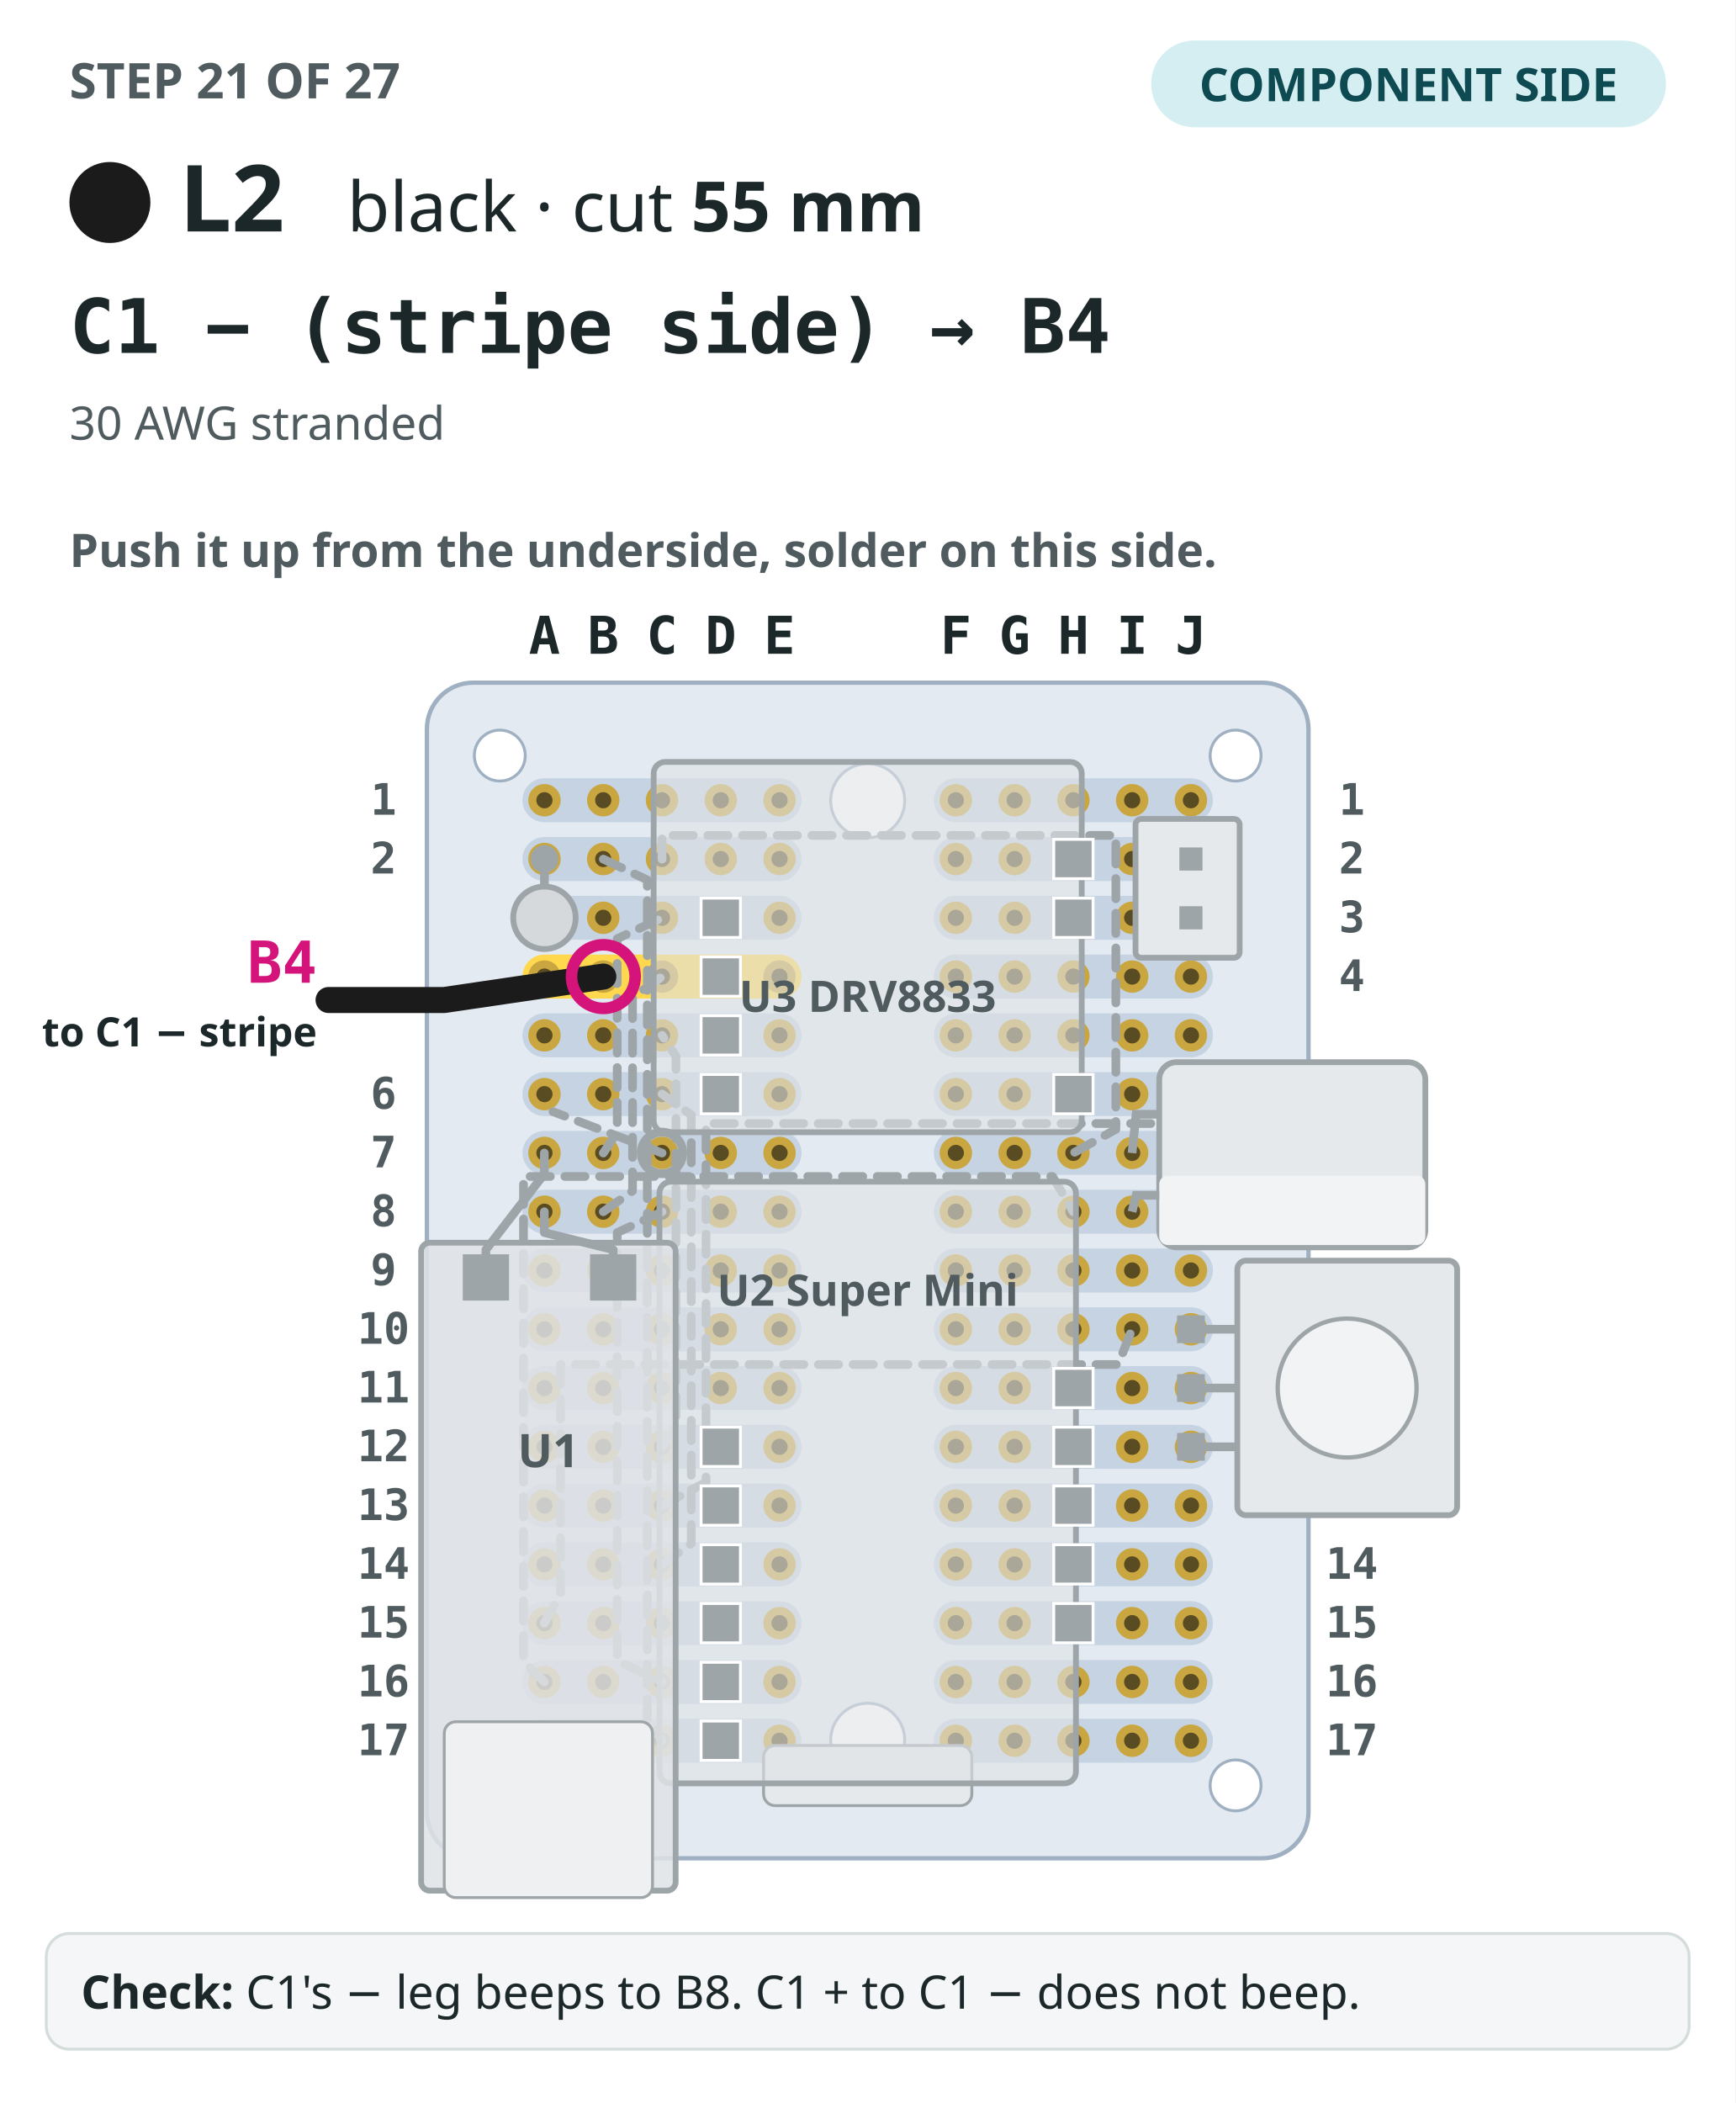
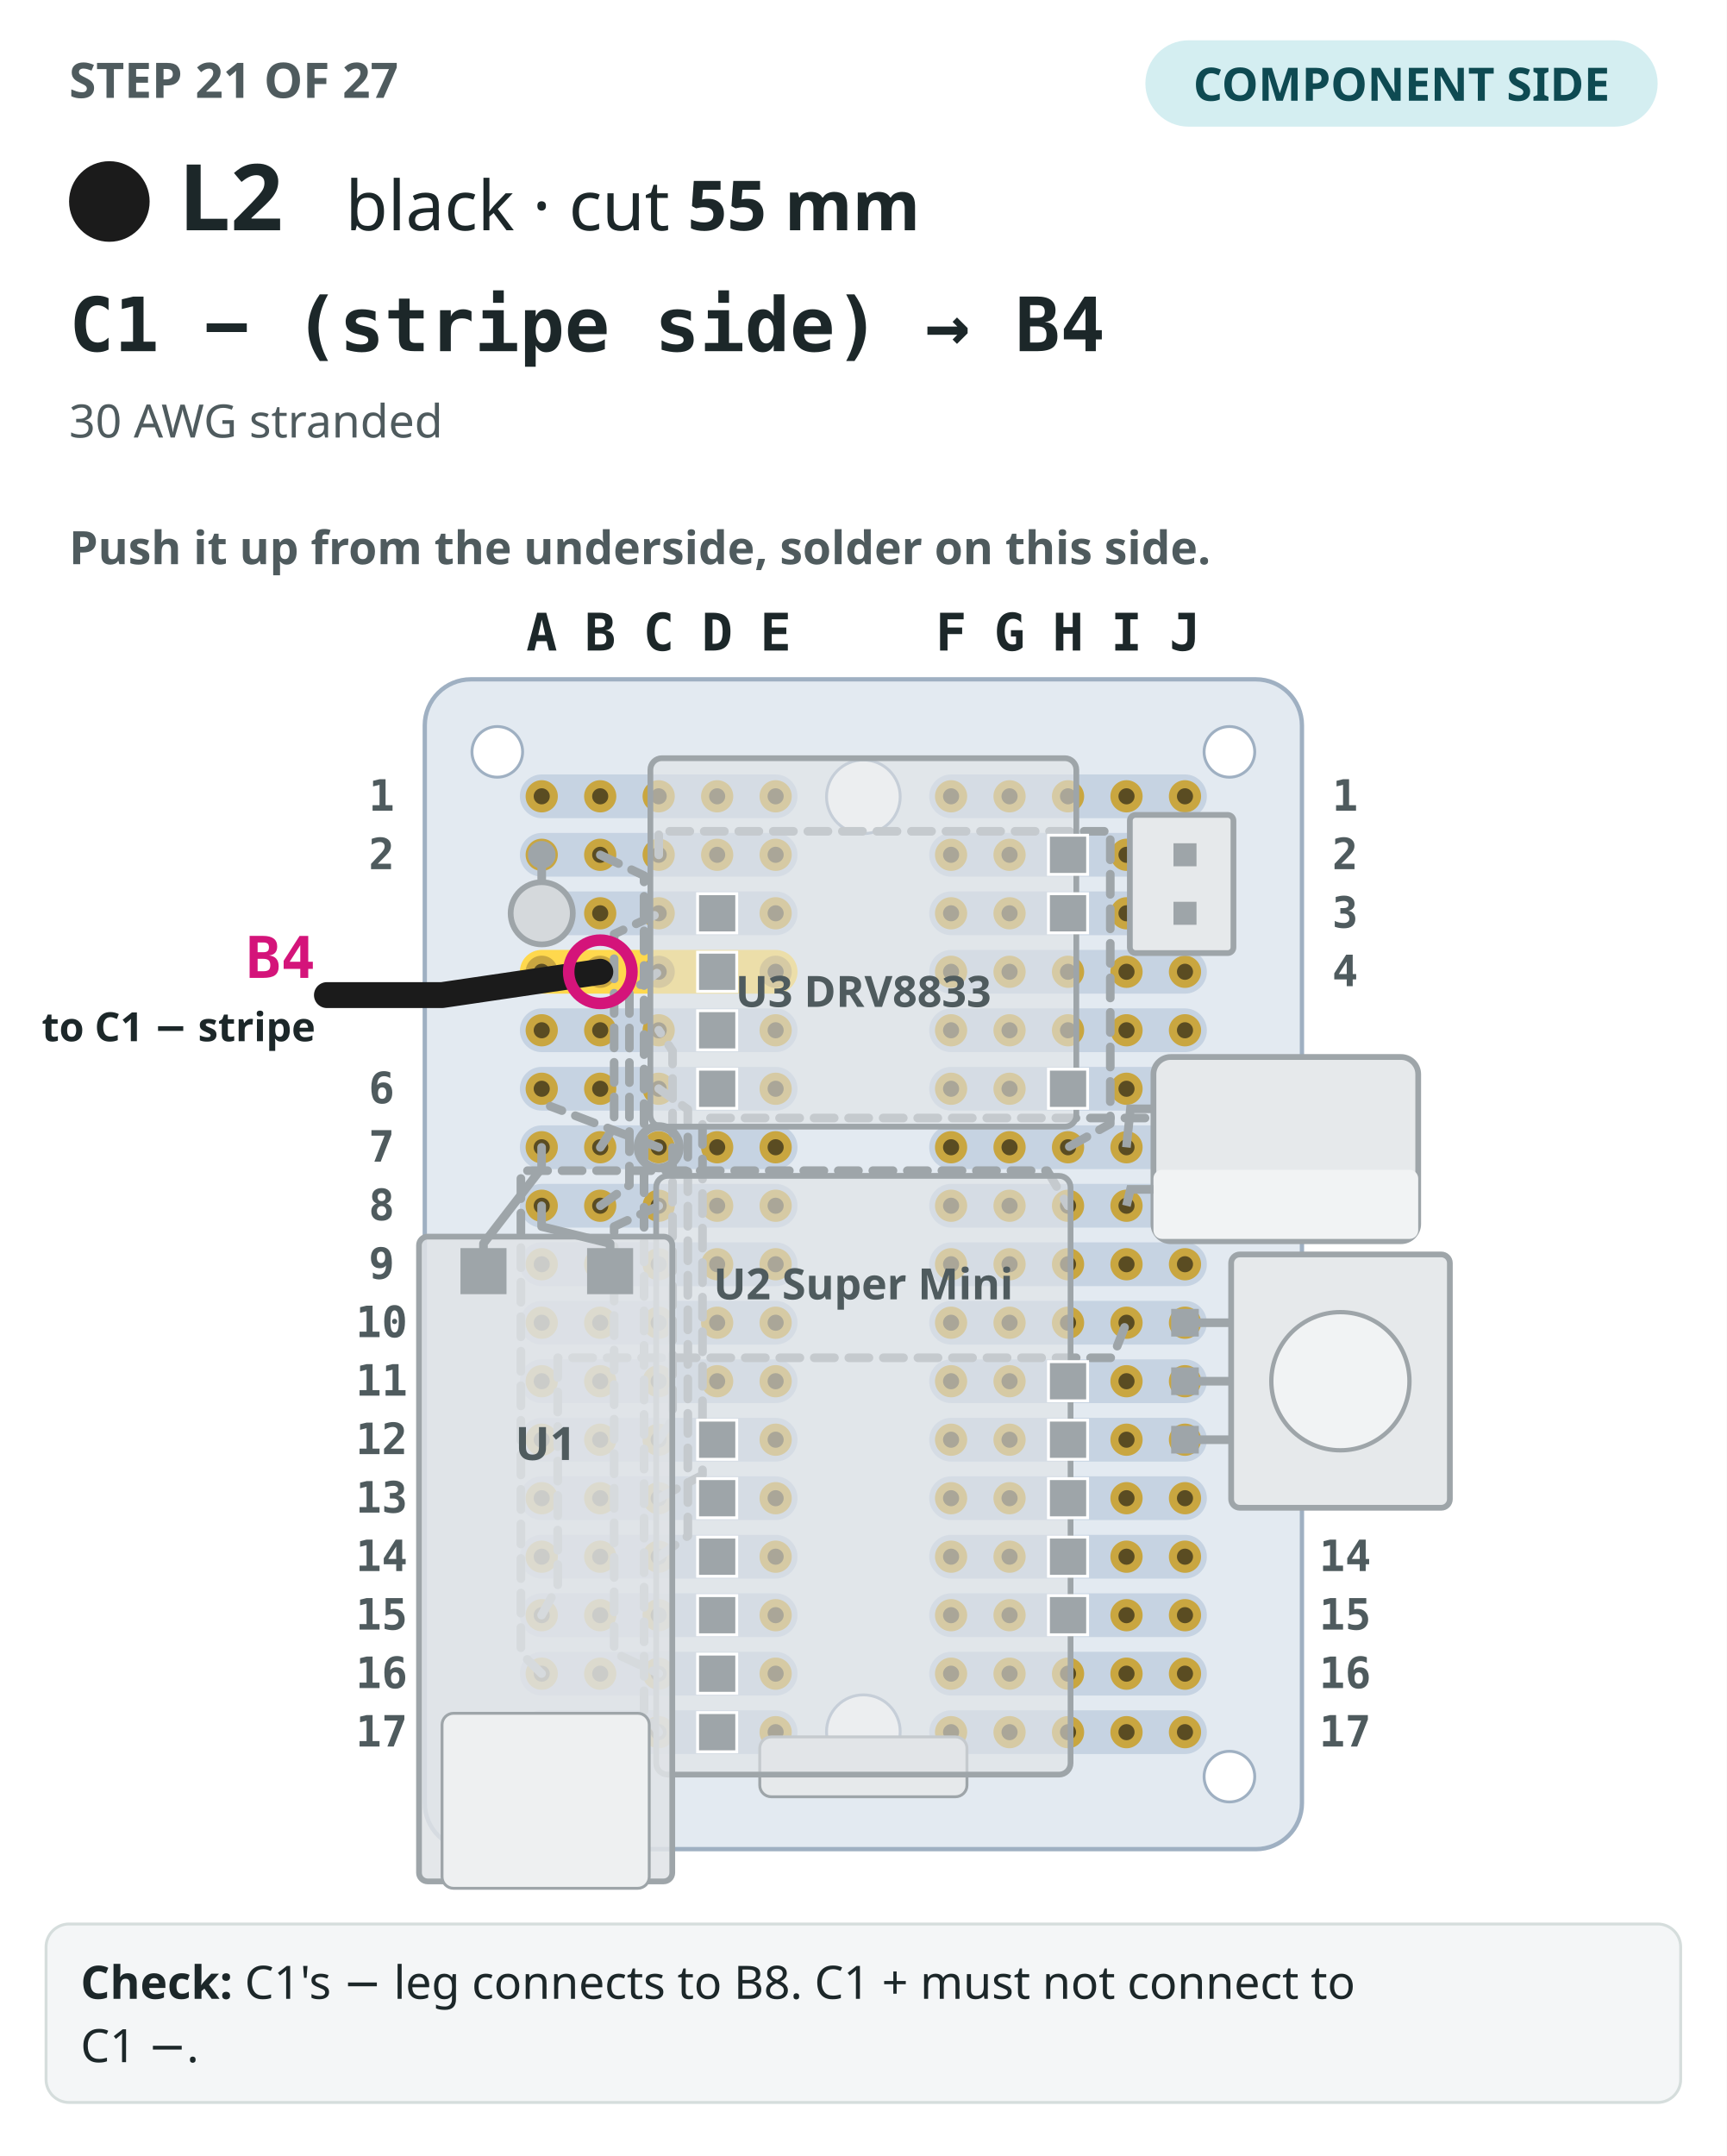
- <svg xmlns="http://www.w3.org/2000/svg" viewBox="0 0 600 727" role="img" aria-label="Step 21: The perfboard seen from the component side, column A on the left, with the 20 earlier steps drawn in grey. L2, black, drawn bold from hole B4 off the board's left edge, labelled C1 − stripe.">
-   <rect width="600" height="727" fill="#ffffff" />
+ <svg xmlns="http://www.w3.org/2000/svg" viewBox="0 0 600 749" role="img" aria-label="Step 21: The perfboard seen from the component side, column A on the left, with the 20 earlier steps drawn in grey. L2, black, drawn bold from hole B4 off the board's left edge, labelled C1 − stripe.">
+   <rect width="600" height="749" fill="#ffffff" />
  <text x="24" y="34" font-family="IBM Plex Sans,ui-sans-serif,system-ui,sans-serif" font-size="17" font-weight="700" fill="#4f5b5e">STEP 21 OF 27</text>
  <rect x="398" y="14" width="178" height="30" rx="15" fill="#d4eef1" />
  <text x="487" y="35" text-anchor="middle" font-family="IBM Plex Sans,ui-sans-serif,system-ui,sans-serif" font-size="16" font-weight="700" fill="#0e4a52">COMPONENT SIDE</text>
  <circle cx="38" cy="70" r="13" fill="#1b1b1b" stroke="#1b1b1b" stroke-width="2" />
  <text x="62" y="80" font-family="IBM Plex Sans,ui-sans-serif,system-ui,sans-serif" font-size="32" font-weight="700" fill="#1c2729">L2</text>
  <text x="120" y="80" font-family="IBM Plex Sans,ui-sans-serif,system-ui,sans-serif" font-size="24" fill="#1c2729">black · cut <tspan font-weight="700">55 mm</tspan>
  </text>
  <text x="24" y="122" font-family="IBM Plex Mono,ui-monospace,SFMono-Regular,Menlo,monospace" font-size="26" font-weight="700" fill="#1c2729">C1 − (stripe side) → B4</text>
  <text x="24" y="152" font-family="IBM Plex Sans,ui-sans-serif,system-ui,sans-serif" font-size="16" fill="#4f5b5e">30 AWG stranded</text>
  <text x="24" y="196" font-family="IBM Plex Sans,ui-sans-serif,system-ui,sans-serif" font-size="16" font-weight="600" fill="#4f5b5e">Push it up from the underside, solder on this side.</text>
  <rect x="147.6" y="236" width="304.8" height="406.4" rx="16" fill="#e3eaf1" stroke="#9fb0c2" stroke-width="1.5" />
  <rect x="180.64" y="269.04" width="96.48" height="15.2" rx="7.6" fill="#c6d3e2" />
  <rect x="322.88" y="269.04" width="96.48" height="15.2" rx="7.6" fill="#c6d3e2" />
  <rect x="180.64" y="289.36" width="96.48" height="15.2" rx="7.6" fill="#c6d3e2" />
  <rect x="322.88" y="289.36" width="96.48" height="15.2" rx="7.6" fill="#c6d3e2" />
  <rect x="180.64" y="309.68" width="96.48" height="15.2" rx="7.6" fill="#c6d3e2" />
  <rect x="322.88" y="309.68" width="96.48" height="15.2" rx="7.6" fill="#c6d3e2" />
  <rect x="180.64" y="330" width="96.48" height="15.2" rx="7.6" fill="#ffd84d" />
  <rect x="322.88" y="330" width="96.48" height="15.2" rx="7.6" fill="#c6d3e2" />
  <rect x="180.64" y="350.32" width="96.48" height="15.2" rx="7.6" fill="#c6d3e2" />
  <rect x="322.88" y="350.32" width="96.48" height="15.2" rx="7.6" fill="#c6d3e2" />
  <rect x="180.64" y="370.64" width="96.48" height="15.2" rx="7.6" fill="#c6d3e2" />
  <rect x="322.88" y="370.64" width="96.48" height="15.2" rx="7.6" fill="#c6d3e2" />
  <rect x="180.64" y="390.96" width="96.48" height="15.2" rx="7.6" fill="#c6d3e2" />
  <rect x="322.88" y="390.96" width="96.48" height="15.2" rx="7.6" fill="#c6d3e2" />
  <rect x="180.64" y="411.28" width="96.48" height="15.2" rx="7.6" fill="#c6d3e2" />
  <rect x="322.88" y="411.28" width="96.48" height="15.2" rx="7.6" fill="#c6d3e2" />
  <rect x="180.64" y="431.6" width="96.48" height="15.2" rx="7.6" fill="#c6d3e2" />
  <rect x="322.88" y="431.6" width="96.48" height="15.2" rx="7.6" fill="#c6d3e2" />
  <rect x="180.64" y="451.92" width="96.48" height="15.2" rx="7.6" fill="#c6d3e2" />
  <rect x="322.88" y="451.92" width="96.48" height="15.2" rx="7.6" fill="#c6d3e2" />
  <rect x="180.64" y="472.24" width="96.48" height="15.2" rx="7.6" fill="#c6d3e2" />
  <rect x="322.88" y="472.24" width="96.48" height="15.2" rx="7.6" fill="#c6d3e2" />
  <rect x="180.64" y="492.56" width="96.48" height="15.2" rx="7.6" fill="#c6d3e2" />
  <rect x="322.88" y="492.56" width="96.48" height="15.2" rx="7.6" fill="#c6d3e2" />
  <rect x="180.64" y="512.88" width="96.48" height="15.2" rx="7.6" fill="#c6d3e2" />
  <rect x="322.88" y="512.88" width="96.48" height="15.2" rx="7.6" fill="#c6d3e2" />
  <rect x="180.64" y="533.2" width="96.48" height="15.2" rx="7.6" fill="#c6d3e2" />
  <rect x="322.88" y="533.2" width="96.48" height="15.2" rx="7.6" fill="#c6d3e2" />
  <rect x="180.64" y="553.52" width="96.48" height="15.2" rx="7.6" fill="#c6d3e2" />
  <rect x="322.88" y="553.52" width="96.48" height="15.2" rx="7.6" fill="#c6d3e2" />
  <rect x="180.64" y="573.84" width="96.48" height="15.2" rx="7.6" fill="#c6d3e2" />
  <rect x="322.88" y="573.84" width="96.48" height="15.2" rx="7.6" fill="#c6d3e2" />
  <rect x="180.64" y="594.16" width="96.48" height="15.2" rx="7.6" fill="#c6d3e2" />
  <rect x="322.88" y="594.16" width="96.48" height="15.2" rx="7.6" fill="#c6d3e2" />
  <circle cx="300" cy="276.8" r="12.8" fill="#ffffff" stroke="#9fb0c2" />
  <circle cx="300" cy="601.6" r="12.8" fill="#ffffff" stroke="#9fb0c2" />
  <circle cx="172.8" cy="261.2" r="8.8" fill="#ffffff" stroke="#9fb0c2" />
  <circle cx="427.2" cy="261.2" r="8.8" fill="#ffffff" stroke="#9fb0c2" />
  <circle cx="172.8" cy="617.2" r="8.8" fill="#ffffff" stroke="#9fb0c2" />
  <circle cx="427.2" cy="617.2" r="8.8" fill="#ffffff" stroke="#9fb0c2" />
  <circle cx="188.24" cy="276.64" r="5.6" fill="#c9a640" />
  <circle cx="188.24" cy="276.64" r="2.8" fill="#5a4c22" />
  <circle cx="208.56" cy="276.64" r="5.6" fill="#c9a640" />
  <circle cx="208.56" cy="276.64" r="2.8" fill="#5a4c22" />
  <circle cx="228.88" cy="276.64" r="5.6" fill="#c9a640" />
  <circle cx="228.88" cy="276.64" r="2.8" fill="#5a4c22" />
  <circle cx="249.2" cy="276.64" r="5.6" fill="#c9a640" />
  <circle cx="249.2" cy="276.64" r="2.8" fill="#5a4c22" />
  <circle cx="269.52" cy="276.64" r="5.6" fill="#c9a640" />
  <circle cx="269.52" cy="276.64" r="2.8" fill="#5a4c22" />
  <circle cx="330.48" cy="276.64" r="5.6" fill="#c9a640" />
  <circle cx="330.48" cy="276.64" r="2.8" fill="#5a4c22" />
  <circle cx="350.8" cy="276.64" r="5.6" fill="#c9a640" />
  <circle cx="350.8" cy="276.64" r="2.8" fill="#5a4c22" />
  <circle cx="371.12" cy="276.64" r="5.6" fill="#c9a640" />
  <circle cx="371.12" cy="276.64" r="2.8" fill="#5a4c22" />
  <circle cx="391.44" cy="276.64" r="5.6" fill="#c9a640" />
  <circle cx="391.44" cy="276.64" r="2.8" fill="#5a4c22" />
  <circle cx="411.76" cy="276.64" r="5.6" fill="#c9a640" />
  <circle cx="411.76" cy="276.64" r="2.8" fill="#5a4c22" />
  <circle cx="188.24" cy="296.96" r="5.6" fill="#c9a640" />
  <circle cx="188.24" cy="296.96" r="2.8" fill="#5a4c22" />
  <circle cx="208.56" cy="296.96" r="5.6" fill="#c9a640" />
  <circle cx="208.56" cy="296.96" r="2.8" fill="#5a4c22" />
  <circle cx="228.88" cy="296.96" r="5.6" fill="#c9a640" />
  <circle cx="228.88" cy="296.96" r="2.8" fill="#5a4c22" />
  <circle cx="249.2" cy="296.96" r="5.6" fill="#c9a640" />
  <circle cx="249.2" cy="296.96" r="2.8" fill="#5a4c22" />
  <circle cx="269.52" cy="296.96" r="5.6" fill="#c9a640" />
  <circle cx="269.52" cy="296.96" r="2.8" fill="#5a4c22" />
  <circle cx="330.48" cy="296.96" r="5.6" fill="#c9a640" />
  <circle cx="330.48" cy="296.96" r="2.8" fill="#5a4c22" />
  <circle cx="350.8" cy="296.96" r="5.6" fill="#c9a640" />
  <circle cx="350.8" cy="296.96" r="2.8" fill="#5a4c22" />
  <circle cx="371.12" cy="296.96" r="5.6" fill="#c9a640" />
  <circle cx="371.12" cy="296.96" r="2.8" fill="#5a4c22" />
  <circle cx="391.44" cy="296.96" r="5.6" fill="#c9a640" />
  <circle cx="391.44" cy="296.96" r="2.8" fill="#5a4c22" />
  <circle cx="411.76" cy="296.96" r="5.6" fill="#c9a640" />
  <circle cx="411.76" cy="296.96" r="2.8" fill="#5a4c22" />
  <circle cx="188.24" cy="317.28" r="5.6" fill="#c9a640" />
  <circle cx="188.24" cy="317.28" r="2.8" fill="#5a4c22" />
  <circle cx="208.56" cy="317.28" r="5.6" fill="#c9a640" />
  <circle cx="208.56" cy="317.28" r="2.8" fill="#5a4c22" />
  <circle cx="228.88" cy="317.28" r="5.6" fill="#c9a640" />
  <circle cx="228.88" cy="317.28" r="2.8" fill="#5a4c22" />
  <circle cx="249.2" cy="317.28" r="5.6" fill="#c9a640" />
  <circle cx="249.2" cy="317.28" r="2.8" fill="#5a4c22" />
  <circle cx="269.52" cy="317.28" r="5.6" fill="#c9a640" />
  <circle cx="269.52" cy="317.28" r="2.8" fill="#5a4c22" />
  <circle cx="330.48" cy="317.28" r="5.6" fill="#c9a640" />
  <circle cx="330.48" cy="317.28" r="2.8" fill="#5a4c22" />
  <circle cx="350.8" cy="317.28" r="5.6" fill="#c9a640" />
  <circle cx="350.8" cy="317.28" r="2.8" fill="#5a4c22" />
  <circle cx="371.12" cy="317.28" r="5.6" fill="#c9a640" />
  <circle cx="371.12" cy="317.28" r="2.8" fill="#5a4c22" />
  <circle cx="391.44" cy="317.28" r="5.6" fill="#c9a640" />
  <circle cx="391.44" cy="317.28" r="2.8" fill="#5a4c22" />
  <circle cx="411.76" cy="317.28" r="5.6" fill="#c9a640" />
  <circle cx="411.76" cy="317.28" r="2.8" fill="#5a4c22" />
  <circle cx="188.24" cy="337.6" r="5.6" fill="#c9a640" />
  <circle cx="188.24" cy="337.6" r="2.8" fill="#5a4c22" />
  <circle cx="208.56" cy="337.6" r="5.6" fill="#c9a640" />
  <circle cx="208.56" cy="337.6" r="2.8" fill="#5a4c22" />
  <circle cx="228.88" cy="337.6" r="5.6" fill="#c9a640" />
  <circle cx="228.88" cy="337.6" r="2.8" fill="#5a4c22" />
  <circle cx="249.2" cy="337.6" r="5.6" fill="#c9a640" />
  <circle cx="249.2" cy="337.6" r="2.8" fill="#5a4c22" />
  <circle cx="269.52" cy="337.6" r="5.6" fill="#c9a640" />
  <circle cx="269.52" cy="337.6" r="2.8" fill="#5a4c22" />
  <circle cx="330.48" cy="337.6" r="5.6" fill="#c9a640" />
  <circle cx="330.48" cy="337.6" r="2.8" fill="#5a4c22" />
  <circle cx="350.8" cy="337.6" r="5.6" fill="#c9a640" />
  <circle cx="350.8" cy="337.6" r="2.8" fill="#5a4c22" />
  <circle cx="371.12" cy="337.6" r="5.6" fill="#c9a640" />
  <circle cx="371.12" cy="337.6" r="2.8" fill="#5a4c22" />
  <circle cx="391.44" cy="337.6" r="5.6" fill="#c9a640" />
  <circle cx="391.44" cy="337.6" r="2.8" fill="#5a4c22" />
  <circle cx="411.76" cy="337.6" r="5.6" fill="#c9a640" />
  <circle cx="411.76" cy="337.6" r="2.8" fill="#5a4c22" />
  <circle cx="188.24" cy="357.92" r="5.6" fill="#c9a640" />
  <circle cx="188.24" cy="357.92" r="2.8" fill="#5a4c22" />
  <circle cx="208.56" cy="357.92" r="5.6" fill="#c9a640" />
  <circle cx="208.56" cy="357.92" r="2.8" fill="#5a4c22" />
  <circle cx="228.88" cy="357.92" r="5.6" fill="#c9a640" />
  <circle cx="228.88" cy="357.92" r="2.8" fill="#5a4c22" />
  <circle cx="249.2" cy="357.92" r="5.6" fill="#c9a640" />
  <circle cx="249.2" cy="357.92" r="2.8" fill="#5a4c22" />
  <circle cx="269.52" cy="357.92" r="5.6" fill="#c9a640" />
  <circle cx="269.52" cy="357.92" r="2.8" fill="#5a4c22" />
  <circle cx="330.48" cy="357.92" r="5.6" fill="#c9a640" />
  <circle cx="330.48" cy="357.92" r="2.8" fill="#5a4c22" />
  <circle cx="350.8" cy="357.92" r="5.6" fill="#c9a640" />
  <circle cx="350.8" cy="357.92" r="2.8" fill="#5a4c22" />
  <circle cx="371.12" cy="357.92" r="5.6" fill="#c9a640" />
  <circle cx="371.12" cy="357.92" r="2.8" fill="#5a4c22" />
  <circle cx="391.44" cy="357.92" r="5.6" fill="#c9a640" />
  <circle cx="391.44" cy="357.92" r="2.8" fill="#5a4c22" />
  <circle cx="411.76" cy="357.92" r="5.6" fill="#c9a640" />
  <circle cx="411.76" cy="357.92" r="2.8" fill="#5a4c22" />
  <circle cx="188.24" cy="378.24" r="5.6" fill="#c9a640" />
  <circle cx="188.24" cy="378.24" r="2.8" fill="#5a4c22" />
  <circle cx="208.56" cy="378.24" r="5.6" fill="#c9a640" />
  <circle cx="208.56" cy="378.24" r="2.8" fill="#5a4c22" />
  <circle cx="228.88" cy="378.24" r="5.6" fill="#c9a640" />
  <circle cx="228.88" cy="378.24" r="2.8" fill="#5a4c22" />
  <circle cx="249.2" cy="378.24" r="5.6" fill="#c9a640" />
  <circle cx="249.2" cy="378.24" r="2.8" fill="#5a4c22" />
  <circle cx="269.52" cy="378.24" r="5.6" fill="#c9a640" />
  <circle cx="269.52" cy="378.24" r="2.8" fill="#5a4c22" />
  <circle cx="330.48" cy="378.24" r="5.6" fill="#c9a640" />
  <circle cx="330.48" cy="378.24" r="2.8" fill="#5a4c22" />
  <circle cx="350.8" cy="378.24" r="5.6" fill="#c9a640" />
  <circle cx="350.8" cy="378.24" r="2.8" fill="#5a4c22" />
  <circle cx="371.12" cy="378.24" r="5.6" fill="#c9a640" />
  <circle cx="371.12" cy="378.24" r="2.8" fill="#5a4c22" />
  <circle cx="391.44" cy="378.24" r="5.6" fill="#c9a640" />
  <circle cx="391.44" cy="378.24" r="2.8" fill="#5a4c22" />
  <circle cx="411.76" cy="378.24" r="5.6" fill="#c9a640" />
  <circle cx="411.76" cy="378.24" r="2.8" fill="#5a4c22" />
  <circle cx="188.24" cy="398.56" r="5.6" fill="#c9a640" />
  <circle cx="188.24" cy="398.56" r="2.8" fill="#5a4c22" />
  <circle cx="208.56" cy="398.56" r="5.6" fill="#c9a640" />
  <circle cx="208.56" cy="398.56" r="2.8" fill="#5a4c22" />
  <circle cx="228.88" cy="398.56" r="5.6" fill="#c9a640" />
  <circle cx="228.88" cy="398.56" r="2.8" fill="#5a4c22" />
  <circle cx="249.2" cy="398.56" r="5.6" fill="#c9a640" />
  <circle cx="249.2" cy="398.56" r="2.8" fill="#5a4c22" />
  <circle cx="269.52" cy="398.56" r="5.6" fill="#c9a640" />
  <circle cx="269.52" cy="398.56" r="2.8" fill="#5a4c22" />
  <circle cx="330.48" cy="398.56" r="5.6" fill="#c9a640" />
  <circle cx="330.48" cy="398.56" r="2.8" fill="#5a4c22" />
  <circle cx="350.8" cy="398.56" r="5.6" fill="#c9a640" />
  <circle cx="350.8" cy="398.56" r="2.8" fill="#5a4c22" />
  <circle cx="371.12" cy="398.56" r="5.6" fill="#c9a640" />
  <circle cx="371.12" cy="398.56" r="2.8" fill="#5a4c22" />
  <circle cx="391.44" cy="398.56" r="5.6" fill="#c9a640" />
  <circle cx="391.44" cy="398.56" r="2.8" fill="#5a4c22" />
  <circle cx="411.76" cy="398.56" r="5.6" fill="#c9a640" />
  <circle cx="411.76" cy="398.56" r="2.8" fill="#5a4c22" />
  <circle cx="188.24" cy="418.88" r="5.6" fill="#c9a640" />
  <circle cx="188.24" cy="418.88" r="2.8" fill="#5a4c22" />
  <circle cx="208.56" cy="418.88" r="5.6" fill="#c9a640" />
  <circle cx="208.56" cy="418.88" r="2.8" fill="#5a4c22" />
  <circle cx="228.88" cy="418.88" r="5.6" fill="#c9a640" />
  <circle cx="228.88" cy="418.88" r="2.8" fill="#5a4c22" />
  <circle cx="249.2" cy="418.88" r="5.6" fill="#c9a640" />
  <circle cx="249.2" cy="418.88" r="2.8" fill="#5a4c22" />
  <circle cx="269.52" cy="418.88" r="5.6" fill="#c9a640" />
  <circle cx="269.52" cy="418.88" r="2.8" fill="#5a4c22" />
  <circle cx="330.48" cy="418.88" r="5.6" fill="#c9a640" />
  <circle cx="330.48" cy="418.88" r="2.8" fill="#5a4c22" />
  <circle cx="350.8" cy="418.88" r="5.6" fill="#c9a640" />
  <circle cx="350.8" cy="418.88" r="2.8" fill="#5a4c22" />
  <circle cx="371.12" cy="418.88" r="5.6" fill="#c9a640" />
  <circle cx="371.12" cy="418.88" r="2.8" fill="#5a4c22" />
  <circle cx="391.44" cy="418.88" r="5.6" fill="#c9a640" />
  <circle cx="391.44" cy="418.88" r="2.8" fill="#5a4c22" />
  <circle cx="411.76" cy="418.88" r="5.6" fill="#c9a640" />
  <circle cx="411.76" cy="418.88" r="2.8" fill="#5a4c22" />
  <circle cx="188.24" cy="439.2" r="5.6" fill="#c9a640" />
  <circle cx="188.24" cy="439.2" r="2.8" fill="#5a4c22" />
  <circle cx="208.56" cy="439.2" r="5.6" fill="#c9a640" />
  <circle cx="208.56" cy="439.2" r="2.8" fill="#5a4c22" />
  <circle cx="228.88" cy="439.2" r="5.6" fill="#c9a640" />
  <circle cx="228.88" cy="439.2" r="2.8" fill="#5a4c22" />
  <circle cx="249.2" cy="439.2" r="5.6" fill="#c9a640" />
  <circle cx="249.2" cy="439.2" r="2.8" fill="#5a4c22" />
  <circle cx="269.52" cy="439.2" r="5.6" fill="#c9a640" />
  <circle cx="269.52" cy="439.2" r="2.8" fill="#5a4c22" />
  <circle cx="330.48" cy="439.2" r="5.6" fill="#c9a640" />
  <circle cx="330.48" cy="439.2" r="2.8" fill="#5a4c22" />
  <circle cx="350.8" cy="439.2" r="5.6" fill="#c9a640" />
  <circle cx="350.8" cy="439.2" r="2.8" fill="#5a4c22" />
  <circle cx="371.12" cy="439.2" r="5.6" fill="#c9a640" />
  <circle cx="371.12" cy="439.2" r="2.8" fill="#5a4c22" />
  <circle cx="391.44" cy="439.2" r="5.6" fill="#c9a640" />
  <circle cx="391.44" cy="439.2" r="2.8" fill="#5a4c22" />
  <circle cx="411.76" cy="439.2" r="5.6" fill="#c9a640" />
  <circle cx="411.76" cy="439.2" r="2.8" fill="#5a4c22" />
  <circle cx="188.24" cy="459.52" r="5.6" fill="#c9a640" />
  <circle cx="188.24" cy="459.52" r="2.8" fill="#5a4c22" />
  <circle cx="208.56" cy="459.52" r="5.6" fill="#c9a640" />
  <circle cx="208.56" cy="459.52" r="2.8" fill="#5a4c22" />
  <circle cx="228.88" cy="459.52" r="5.6" fill="#c9a640" />
  <circle cx="228.88" cy="459.52" r="2.8" fill="#5a4c22" />
  <circle cx="249.2" cy="459.52" r="5.6" fill="#c9a640" />
  <circle cx="249.2" cy="459.52" r="2.8" fill="#5a4c22" />
  <circle cx="269.52" cy="459.52" r="5.6" fill="#c9a640" />
  <circle cx="269.52" cy="459.52" r="2.8" fill="#5a4c22" />
  <circle cx="330.48" cy="459.52" r="5.6" fill="#c9a640" />
  <circle cx="330.48" cy="459.52" r="2.8" fill="#5a4c22" />
  <circle cx="350.8" cy="459.52" r="5.6" fill="#c9a640" />
  <circle cx="350.8" cy="459.52" r="2.8" fill="#5a4c22" />
  <circle cx="371.12" cy="459.52" r="5.6" fill="#c9a640" />
  <circle cx="371.12" cy="459.52" r="2.8" fill="#5a4c22" />
  <circle cx="391.44" cy="459.52" r="5.6" fill="#c9a640" />
  <circle cx="391.44" cy="459.52" r="2.8" fill="#5a4c22" />
  <circle cx="411.76" cy="459.52" r="5.6" fill="#c9a640" />
  <circle cx="411.76" cy="459.52" r="2.8" fill="#5a4c22" />
  <circle cx="188.24" cy="479.84" r="5.6" fill="#c9a640" />
  <circle cx="188.24" cy="479.84" r="2.8" fill="#5a4c22" />
  <circle cx="208.56" cy="479.84" r="5.6" fill="#c9a640" />
  <circle cx="208.56" cy="479.84" r="2.8" fill="#5a4c22" />
  <circle cx="228.88" cy="479.84" r="5.6" fill="#c9a640" />
  <circle cx="228.88" cy="479.84" r="2.8" fill="#5a4c22" />
  <circle cx="249.2" cy="479.84" r="5.6" fill="#c9a640" />
  <circle cx="249.2" cy="479.84" r="2.8" fill="#5a4c22" />
  <circle cx="269.52" cy="479.84" r="5.6" fill="#c9a640" />
  <circle cx="269.52" cy="479.84" r="2.8" fill="#5a4c22" />
  <circle cx="330.48" cy="479.84" r="5.6" fill="#c9a640" />
  <circle cx="330.48" cy="479.84" r="2.8" fill="#5a4c22" />
  <circle cx="350.8" cy="479.84" r="5.6" fill="#c9a640" />
  <circle cx="350.8" cy="479.84" r="2.8" fill="#5a4c22" />
  <circle cx="371.12" cy="479.84" r="5.6" fill="#c9a640" />
  <circle cx="371.12" cy="479.84" r="2.8" fill="#5a4c22" />
  <circle cx="391.44" cy="479.84" r="5.6" fill="#c9a640" />
  <circle cx="391.44" cy="479.84" r="2.8" fill="#5a4c22" />
  <circle cx="411.76" cy="479.84" r="5.6" fill="#c9a640" />
  <circle cx="411.76" cy="479.84" r="2.8" fill="#5a4c22" />
  <circle cx="188.24" cy="500.16" r="5.6" fill="#c9a640" />
  <circle cx="188.24" cy="500.16" r="2.8" fill="#5a4c22" />
  <circle cx="208.56" cy="500.16" r="5.6" fill="#c9a640" />
  <circle cx="208.56" cy="500.16" r="2.8" fill="#5a4c22" />
  <circle cx="228.88" cy="500.16" r="5.6" fill="#c9a640" />
  <circle cx="228.88" cy="500.16" r="2.8" fill="#5a4c22" />
  <circle cx="249.2" cy="500.16" r="5.6" fill="#c9a640" />
  <circle cx="249.2" cy="500.16" r="2.8" fill="#5a4c22" />
  <circle cx="269.52" cy="500.16" r="5.6" fill="#c9a640" />
  <circle cx="269.52" cy="500.16" r="2.8" fill="#5a4c22" />
  <circle cx="330.48" cy="500.16" r="5.6" fill="#c9a640" />
  <circle cx="330.48" cy="500.16" r="2.8" fill="#5a4c22" />
  <circle cx="350.8" cy="500.16" r="5.6" fill="#c9a640" />
  <circle cx="350.8" cy="500.16" r="2.8" fill="#5a4c22" />
  <circle cx="371.12" cy="500.16" r="5.6" fill="#c9a640" />
  <circle cx="371.12" cy="500.16" r="2.8" fill="#5a4c22" />
  <circle cx="391.44" cy="500.16" r="5.6" fill="#c9a640" />
  <circle cx="391.44" cy="500.16" r="2.8" fill="#5a4c22" />
  <circle cx="411.76" cy="500.16" r="5.6" fill="#c9a640" />
  <circle cx="411.76" cy="500.16" r="2.8" fill="#5a4c22" />
  <circle cx="188.24" cy="520.48" r="5.6" fill="#c9a640" />
  <circle cx="188.24" cy="520.48" r="2.8" fill="#5a4c22" />
  <circle cx="208.56" cy="520.48" r="5.6" fill="#c9a640" />
  <circle cx="208.56" cy="520.48" r="2.8" fill="#5a4c22" />
  <circle cx="228.88" cy="520.48" r="5.6" fill="#c9a640" />
  <circle cx="228.88" cy="520.48" r="2.8" fill="#5a4c22" />
  <circle cx="249.2" cy="520.48" r="5.6" fill="#c9a640" />
  <circle cx="249.2" cy="520.48" r="2.8" fill="#5a4c22" />
  <circle cx="269.52" cy="520.48" r="5.6" fill="#c9a640" />
  <circle cx="269.52" cy="520.48" r="2.8" fill="#5a4c22" />
  <circle cx="330.48" cy="520.48" r="5.6" fill="#c9a640" />
  <circle cx="330.48" cy="520.48" r="2.8" fill="#5a4c22" />
  <circle cx="350.8" cy="520.48" r="5.6" fill="#c9a640" />
  <circle cx="350.8" cy="520.48" r="2.8" fill="#5a4c22" />
  <circle cx="371.12" cy="520.48" r="5.6" fill="#c9a640" />
  <circle cx="371.12" cy="520.48" r="2.8" fill="#5a4c22" />
  <circle cx="391.44" cy="520.48" r="5.6" fill="#c9a640" />
  <circle cx="391.44" cy="520.48" r="2.8" fill="#5a4c22" />
  <circle cx="411.76" cy="520.48" r="5.6" fill="#c9a640" />
  <circle cx="411.76" cy="520.48" r="2.8" fill="#5a4c22" />
  <circle cx="188.24" cy="540.8" r="5.6" fill="#c9a640" />
  <circle cx="188.24" cy="540.8" r="2.8" fill="#5a4c22" />
  <circle cx="208.56" cy="540.8" r="5.6" fill="#c9a640" />
  <circle cx="208.56" cy="540.8" r="2.8" fill="#5a4c22" />
  <circle cx="228.88" cy="540.8" r="5.6" fill="#c9a640" />
  <circle cx="228.88" cy="540.8" r="2.8" fill="#5a4c22" />
  <circle cx="249.2" cy="540.8" r="5.6" fill="#c9a640" />
  <circle cx="249.2" cy="540.8" r="2.8" fill="#5a4c22" />
  <circle cx="269.52" cy="540.8" r="5.6" fill="#c9a640" />
  <circle cx="269.52" cy="540.8" r="2.8" fill="#5a4c22" />
  <circle cx="330.48" cy="540.8" r="5.6" fill="#c9a640" />
  <circle cx="330.48" cy="540.8" r="2.8" fill="#5a4c22" />
  <circle cx="350.8" cy="540.8" r="5.6" fill="#c9a640" />
  <circle cx="350.8" cy="540.8" r="2.8" fill="#5a4c22" />
  <circle cx="371.12" cy="540.8" r="5.6" fill="#c9a640" />
  <circle cx="371.12" cy="540.8" r="2.8" fill="#5a4c22" />
  <circle cx="391.44" cy="540.8" r="5.6" fill="#c9a640" />
  <circle cx="391.44" cy="540.8" r="2.8" fill="#5a4c22" />
  <circle cx="411.76" cy="540.8" r="5.6" fill="#c9a640" />
  <circle cx="411.76" cy="540.8" r="2.8" fill="#5a4c22" />
  <circle cx="188.24" cy="561.12" r="5.6" fill="#c9a640" />
  <circle cx="188.24" cy="561.12" r="2.8" fill="#5a4c22" />
  <circle cx="208.56" cy="561.12" r="5.6" fill="#c9a640" />
  <circle cx="208.56" cy="561.12" r="2.8" fill="#5a4c22" />
  <circle cx="228.88" cy="561.12" r="5.6" fill="#c9a640" />
  <circle cx="228.88" cy="561.12" r="2.8" fill="#5a4c22" />
  <circle cx="249.2" cy="561.12" r="5.6" fill="#c9a640" />
  <circle cx="249.2" cy="561.12" r="2.8" fill="#5a4c22" />
  <circle cx="269.52" cy="561.12" r="5.6" fill="#c9a640" />
  <circle cx="269.52" cy="561.12" r="2.8" fill="#5a4c22" />
  <circle cx="330.48" cy="561.12" r="5.6" fill="#c9a640" />
  <circle cx="330.48" cy="561.12" r="2.8" fill="#5a4c22" />
  <circle cx="350.8" cy="561.12" r="5.6" fill="#c9a640" />
  <circle cx="350.8" cy="561.12" r="2.8" fill="#5a4c22" />
  <circle cx="371.12" cy="561.12" r="5.6" fill="#c9a640" />
  <circle cx="371.12" cy="561.12" r="2.8" fill="#5a4c22" />
  <circle cx="391.44" cy="561.12" r="5.6" fill="#c9a640" />
  <circle cx="391.44" cy="561.12" r="2.8" fill="#5a4c22" />
  <circle cx="411.76" cy="561.12" r="5.6" fill="#c9a640" />
  <circle cx="411.76" cy="561.12" r="2.8" fill="#5a4c22" />
  <circle cx="188.24" cy="581.44" r="5.6" fill="#c9a640" />
  <circle cx="188.24" cy="581.44" r="2.8" fill="#5a4c22" />
  <circle cx="208.56" cy="581.44" r="5.6" fill="#c9a640" />
  <circle cx="208.56" cy="581.44" r="2.8" fill="#5a4c22" />
  <circle cx="228.88" cy="581.44" r="5.6" fill="#c9a640" />
  <circle cx="228.88" cy="581.44" r="2.8" fill="#5a4c22" />
  <circle cx="249.2" cy="581.44" r="5.6" fill="#c9a640" />
  <circle cx="249.2" cy="581.44" r="2.8" fill="#5a4c22" />
  <circle cx="269.52" cy="581.44" r="5.6" fill="#c9a640" />
  <circle cx="269.52" cy="581.44" r="2.8" fill="#5a4c22" />
  <circle cx="330.48" cy="581.44" r="5.6" fill="#c9a640" />
  <circle cx="330.48" cy="581.44" r="2.8" fill="#5a4c22" />
  <circle cx="350.8" cy="581.44" r="5.6" fill="#c9a640" />
  <circle cx="350.8" cy="581.44" r="2.8" fill="#5a4c22" />
  <circle cx="371.12" cy="581.44" r="5.6" fill="#c9a640" />
  <circle cx="371.12" cy="581.44" r="2.8" fill="#5a4c22" />
  <circle cx="391.44" cy="581.44" r="5.6" fill="#c9a640" />
  <circle cx="391.44" cy="581.44" r="2.8" fill="#5a4c22" />
  <circle cx="411.76" cy="581.44" r="5.6" fill="#c9a640" />
  <circle cx="411.76" cy="581.44" r="2.8" fill="#5a4c22" />
  <circle cx="188.24" cy="601.76" r="5.6" fill="#c9a640" />
  <circle cx="188.24" cy="601.76" r="2.8" fill="#5a4c22" />
  <circle cx="208.56" cy="601.76" r="5.6" fill="#c9a640" />
  <circle cx="208.56" cy="601.76" r="2.8" fill="#5a4c22" />
  <circle cx="228.88" cy="601.76" r="5.6" fill="#c9a640" />
  <circle cx="228.88" cy="601.76" r="2.8" fill="#5a4c22" />
  <circle cx="249.2" cy="601.76" r="5.6" fill="#c9a640" />
  <circle cx="249.2" cy="601.76" r="2.8" fill="#5a4c22" />
  <circle cx="269.52" cy="601.76" r="5.6" fill="#c9a640" />
  <circle cx="269.52" cy="601.76" r="2.8" fill="#5a4c22" />
  <circle cx="330.48" cy="601.76" r="5.6" fill="#c9a640" />
  <circle cx="330.48" cy="601.76" r="2.8" fill="#5a4c22" />
  <circle cx="350.8" cy="601.76" r="5.6" fill="#c9a640" />
  <circle cx="350.8" cy="601.76" r="2.8" fill="#5a4c22" />
  <circle cx="371.12" cy="601.76" r="5.6" fill="#c9a640" />
  <circle cx="371.12" cy="601.76" r="2.8" fill="#5a4c22" />
  <circle cx="391.44" cy="601.76" r="5.6" fill="#c9a640" />
  <circle cx="391.44" cy="601.76" r="2.8" fill="#5a4c22" />
  <circle cx="411.76" cy="601.76" r="5.6" fill="#c9a640" />
  <circle cx="411.76" cy="601.76" r="2.8" fill="#5a4c22" />
  <polyline points="208.6,398.6 213.4,391.4 213.4,324.5 228.9,317.3" fill="none" stroke="#9ea5a9" stroke-width="3" stroke-dasharray="7 5" stroke-linecap="round" stroke-linejoin="round" />
  <polyline points="208.6,418.9 218.7,411.7 218.7,344.8 228.9,337.6" fill="none" stroke="#9ea5a9" stroke-width="3" stroke-dasharray="7 5" stroke-linecap="round" stroke-linejoin="round" />
  <polyline points="228.9,500.2 233.7,493.0 233.7,365.1 228.9,357.9" fill="none" stroke="#9ea5a9" stroke-width="3" stroke-dasharray="7 5" stroke-linecap="round" stroke-linejoin="round" />
  <polyline points="228.9,540.8 239.0,533.6 239.0,385.4 228.9,378.2" fill="none" stroke="#9ea5a9" stroke-width="3" stroke-dasharray="7 5" stroke-linecap="round" stroke-linejoin="round" />
  <polyline points="228.9,418.9 213.4,426.1 213.4,574.2 228.9,581.4" fill="none" stroke="#9ea5a9" stroke-width="3" stroke-dasharray="7 5" stroke-linecap="round" stroke-linejoin="round" />
  <polyline points="228.9,297.0 228.9,288.8 385.8,288.8 385.8,390.4 371.1,398.6" fill="none" stroke="#9ea5a9" stroke-width="3" stroke-dasharray="7 5" stroke-linecap="round" stroke-linejoin="round" />
  <polyline points="188.2,561.1 193.8,551.0 193.8,471.7 386.6,471.7 391.4,459.5" fill="none" stroke="#9ea5a9" stroke-width="3" stroke-dasharray="7 5" stroke-linecap="round" stroke-linejoin="round" />
  <polyline points="228.9,520.5 244.1,512.4 244.1,388.4 411.8,388.4 411.8,378.2" fill="none" stroke="#9ea5a9" stroke-width="3" stroke-dasharray="7 5" stroke-linecap="round" stroke-linejoin="round" />
  <polyline points="208.6,297.0 223.8,304.2 223.8,594.6 228.9,601.8" fill="none" stroke="#9ea5a9" stroke-width="3" stroke-dasharray="7 5" stroke-linecap="round" stroke-linejoin="round" />
  <polyline points="188.2,581.4 181.0,574.3 181.0,406.7 363.9,406.7 371.1,418.9" fill="none" stroke="#9ea5a9" stroke-width="3" stroke-dasharray="7 5" stroke-linecap="round" stroke-linejoin="round" />
  <line x1="188.24" y1="317.28" x2="188.24" y2="296.96" stroke="#9ea5a9" stroke-width="3" />
  <circle cx="188.24" cy="317.28" r="10.8" fill="#d5d9dc" stroke="#9ea5a9" stroke-width="2" />
  <circle cx="188.24" cy="296.96" r="4.8" fill="#9ea5a9" />
  <rect x="392.6" y="283.1" width="36.0" height="48.0" rx="2" fill="#e6e9eb" stroke="#9ea5a9" stroke-width="2" />
  <rect x="407.76" y="292.96" width="8" height="8" fill="#9ea5a9" />
  <rect x="407.76" y="313.28" width="8" height="8" fill="#9ea5a9" />
  <rect x="427.8" y="435.8" width="76.0" height="88.0" rx="3" fill="#e6e9eb" fill-opacity="1" stroke="#9ea5a9" stroke-width="2" />
  <circle cx="465.76" cy="479.84" r="24" fill="#f1f3f4" stroke="#9ea5a9" stroke-width="1.5" />
  <line x1="411.76" y1="459.52" x2="427.76" y2="459.52" stroke="#9ea5a9" stroke-width="3" />
  <rect x="406.96" y="454.72" width="9.6" height="9.6" fill="#9ea5a9" />
  <line x1="411.76" y1="479.84" x2="427.76" y2="479.84" stroke="#9ea5a9" stroke-width="3" />
  <rect x="406.96" y="475.04" width="9.6" height="9.6" fill="#9ea5a9" />
  <line x1="411.76" y1="500.16" x2="427.76" y2="500.16" stroke="#9ea5a9" stroke-width="3" />
  <rect x="406.96" y="495.36" width="9.6" height="9.6" fill="#9ea5a9" />
  <rect x="400.8" y="367.2" width="92.0" height="64.0" rx="6" fill="#e6e9eb" stroke="#9ea5a9" stroke-width="2" />
  <rect x="400.8" y="406.4" width="92.0" height="24.0" rx="3" fill="#f1f3f4" />
  <polyline points="400.8,385.2 392.8,385.2 391.4,398.6" fill="none" stroke="#9ea5a9" stroke-width="3" />
  <polyline points="400.8,413.2 392.8,413.2 391.4,418.9" fill="none" stroke="#9ea5a9" stroke-width="3" />
  <rect x="226.0" y="263.4" width="148.0" height="128.0" rx="4" fill="#dfe3e6" fill-opacity="0.6" stroke="#9ea5a9" stroke-width="2" />
  <rect x="242.4" y="310.48" width="13.6" height="13.6" fill="#9ea5a9" stroke="#fff" stroke-width="1" />
  <rect x="242.4" y="330.8" width="13.6" height="13.6" fill="#9ea5a9" stroke="#fff" stroke-width="1" />
  <rect x="242.4" y="351.12" width="13.6" height="13.6" fill="#9ea5a9" stroke="#fff" stroke-width="1" />
  <rect x="242.4" y="371.44" width="13.6" height="13.6" fill="#9ea5a9" stroke="#fff" stroke-width="1" />
  <rect x="364.32" y="290.16" width="13.6" height="13.6" fill="#9ea5a9" stroke="#fff" stroke-width="1" />
  <rect x="364.32" y="310.48" width="13.6" height="13.6" fill="#9ea5a9" stroke="#fff" stroke-width="1" />
  <rect x="364.32" y="371.44" width="13.6" height="13.6" fill="#9ea5a9" stroke="#fff" stroke-width="1" />
  <text x="300" y="349.792" text-anchor="middle" font-family="IBM Plex Sans,ui-sans-serif,system-ui,sans-serif" font-size="15" font-weight="700" fill="#4f5b5e">U3 DRV8833</text>
  <rect x="264.0" y="603.4" width="72.0" height="20.8" rx="4" fill="#e6e9eb" stroke="#9ea5a9" />
  <rect x="228.0" y="408.5" width="144.0" height="208.0" rx="4" fill="#dfe3e6" fill-opacity="0.6" stroke="#9ea5a9" stroke-width="2" />
  <rect x="242.4" y="493.36" width="13.6" height="13.6" fill="#9ea5a9" stroke="#fff" stroke-width="1" />
  <rect x="242.4" y="513.68" width="13.6" height="13.6" fill="#9ea5a9" stroke="#fff" stroke-width="1" />
  <rect x="242.4" y="534" width="13.6" height="13.6" fill="#9ea5a9" stroke="#fff" stroke-width="1" />
  <rect x="242.4" y="554.32" width="13.6" height="13.6" fill="#9ea5a9" stroke="#fff" stroke-width="1" />
  <rect x="242.4" y="574.64" width="13.6" height="13.6" fill="#9ea5a9" stroke="#fff" stroke-width="1" />
  <rect x="242.4" y="594.96" width="13.6" height="13.6" fill="#9ea5a9" stroke="#fff" stroke-width="1" />
  <rect x="364.32" y="473.04" width="13.6" height="13.6" fill="#9ea5a9" stroke="#fff" stroke-width="1" />
  <rect x="364.32" y="493.36" width="13.6" height="13.6" fill="#9ea5a9" stroke="#fff" stroke-width="1" />
  <rect x="364.32" y="513.68" width="13.6" height="13.6" fill="#9ea5a9" stroke="#fff" stroke-width="1" />
  <rect x="364.32" y="534" width="13.6" height="13.6" fill="#9ea5a9" stroke="#fff" stroke-width="1" />
  <rect x="364.32" y="554.32" width="13.6" height="13.6" fill="#9ea5a9" stroke="#fff" stroke-width="1" />
  <text x="300" y="451.392" text-anchor="middle" font-family="IBM Plex Sans,ui-sans-serif,system-ui,sans-serif" font-size="15" font-weight="700" fill="#4f5b5e">U2 Super Mini</text>
  <rect x="145.6" y="429.6" width="88.0" height="224.0" rx="3" fill="#dfe3e6" fill-opacity="0.85" stroke="#9ea5a9" stroke-width="2" />
  <rect x="153.6" y="595.2" width="72.0" height="60.8" rx="4" fill="#eef0f1" stroke="#9ea5a9" />
  <rect x="160.0" y="433.6" width="16.0" height="16.0" fill="#9ea5a9" />
  <rect x="204.0" y="433.6" width="16.0" height="16.0" fill="#9ea5a9" />
  <text x="189.6" y="507.2" text-anchor="middle" font-family="IBM Plex Sans,ui-sans-serif,system-ui,sans-serif" font-size="16" font-weight="700" fill="#4f5b5e">U1</text>
  <polyline points="168.0,441.6 168.0,432.0 188.2,405.8 188.2,398.6" fill="none" stroke="#9ea5a9" stroke-width="3" stroke-linecap="round" stroke-linejoin="round" />
  <polyline points="212.0,441.6 212.0,432.0 188.2,426.1 188.2,418.9" fill="none" stroke="#9ea5a9" stroke-width="3" stroke-linecap="round" stroke-linejoin="round" />
  <circle cx="228.88" cy="398.56" r="7.2" fill="none" stroke="#9ea5a9" stroke-width="3" />
  <polyline points="228.9,398.6 191.2,384.3" fill="none" stroke="#9ea5a9" stroke-width="3" stroke-dasharray="7 5" stroke-linecap="round" stroke-linejoin="round" />
  <text x="188.24" y="226" text-anchor="middle" font-family="IBM Plex Mono,ui-monospace,SFMono-Regular,Menlo,monospace" font-size="18" font-weight="700" fill="#1c2729">A</text>
  <text x="208.56" y="226" text-anchor="middle" font-family="IBM Plex Mono,ui-monospace,SFMono-Regular,Menlo,monospace" font-size="18" font-weight="700" fill="#1c2729">B</text>
  <text x="228.88" y="226" text-anchor="middle" font-family="IBM Plex Mono,ui-monospace,SFMono-Regular,Menlo,monospace" font-size="18" font-weight="700" fill="#1c2729">C</text>
  <text x="249.2" y="226" text-anchor="middle" font-family="IBM Plex Mono,ui-monospace,SFMono-Regular,Menlo,monospace" font-size="18" font-weight="700" fill="#1c2729">D</text>
  <text x="269.52" y="226" text-anchor="middle" font-family="IBM Plex Mono,ui-monospace,SFMono-Regular,Menlo,monospace" font-size="18" font-weight="700" fill="#1c2729">E</text>
  <text x="330.48" y="226" text-anchor="middle" font-family="IBM Plex Mono,ui-monospace,SFMono-Regular,Menlo,monospace" font-size="18" font-weight="700" fill="#1c2729">F</text>
  <text x="350.8" y="226" text-anchor="middle" font-family="IBM Plex Mono,ui-monospace,SFMono-Regular,Menlo,monospace" font-size="18" font-weight="700" fill="#1c2729">G</text>
  <text x="371.12" y="226" text-anchor="middle" font-family="IBM Plex Mono,ui-monospace,SFMono-Regular,Menlo,monospace" font-size="18" font-weight="700" fill="#1c2729">H</text>
  <text x="391.44" y="226" text-anchor="middle" font-family="IBM Plex Mono,ui-monospace,SFMono-Regular,Menlo,monospace" font-size="18" font-weight="700" fill="#1c2729">I</text>
  <text x="411.76" y="226" text-anchor="middle" font-family="IBM Plex Mono,ui-monospace,SFMono-Regular,Menlo,monospace" font-size="18" font-weight="700" fill="#1c2729">J</text>
  <text x="132.6" y="281.64" text-anchor="middle" font-family="IBM Plex Mono,ui-monospace,SFMono-Regular,Menlo,monospace" font-size="15" font-weight="700" fill="#4f5b5e">1</text>
  <text x="467.4" y="281.64" text-anchor="middle" font-family="IBM Plex Mono,ui-monospace,SFMono-Regular,Menlo,monospace" font-size="15" font-weight="700" fill="#4f5b5e">1</text>
  <text x="132.6" y="301.96" text-anchor="middle" font-family="IBM Plex Mono,ui-monospace,SFMono-Regular,Menlo,monospace" font-size="15" font-weight="700" fill="#4f5b5e">2</text>
  <text x="467.4" y="301.96" text-anchor="middle" font-family="IBM Plex Mono,ui-monospace,SFMono-Regular,Menlo,monospace" font-size="15" font-weight="700" fill="#4f5b5e">2</text>
  <text x="467.4" y="322.28" text-anchor="middle" font-family="IBM Plex Mono,ui-monospace,SFMono-Regular,Menlo,monospace" font-size="15" font-weight="700" fill="#4f5b5e">3</text>
  <text x="467.4" y="342.6" text-anchor="middle" font-family="IBM Plex Mono,ui-monospace,SFMono-Regular,Menlo,monospace" font-size="15" font-weight="700" fill="#4f5b5e">4</text>
  <text x="132.6" y="383.24" text-anchor="middle" font-family="IBM Plex Mono,ui-monospace,SFMono-Regular,Menlo,monospace" font-size="15" font-weight="700" fill="#4f5b5e">6</text>
  <text x="132.6" y="403.56" text-anchor="middle" font-family="IBM Plex Mono,ui-monospace,SFMono-Regular,Menlo,monospace" font-size="15" font-weight="700" fill="#4f5b5e">7</text>
  <text x="132.6" y="423.88" text-anchor="middle" font-family="IBM Plex Mono,ui-monospace,SFMono-Regular,Menlo,monospace" font-size="15" font-weight="700" fill="#4f5b5e">8</text>
  <text x="132.6" y="444.2" text-anchor="middle" font-family="IBM Plex Mono,ui-monospace,SFMono-Regular,Menlo,monospace" font-size="15" font-weight="700" fill="#4f5b5e">9</text>
  <text x="132.6" y="464.52" text-anchor="middle" font-family="IBM Plex Mono,ui-monospace,SFMono-Regular,Menlo,monospace" font-size="15" font-weight="700" fill="#4f5b5e">10</text>
  <text x="132.6" y="484.84" text-anchor="middle" font-family="IBM Plex Mono,ui-monospace,SFMono-Regular,Menlo,monospace" font-size="15" font-weight="700" fill="#4f5b5e">11</text>
  <text x="132.6" y="505.16" text-anchor="middle" font-family="IBM Plex Mono,ui-monospace,SFMono-Regular,Menlo,monospace" font-size="15" font-weight="700" fill="#4f5b5e">12</text>
  <text x="132.6" y="525.48" text-anchor="middle" font-family="IBM Plex Mono,ui-monospace,SFMono-Regular,Menlo,monospace" font-size="15" font-weight="700" fill="#4f5b5e">13</text>
  <text x="132.6" y="545.8" text-anchor="middle" font-family="IBM Plex Mono,ui-monospace,SFMono-Regular,Menlo,monospace" font-size="15" font-weight="700" fill="#4f5b5e">14</text>
  <text x="467.4" y="545.8" text-anchor="middle" font-family="IBM Plex Mono,ui-monospace,SFMono-Regular,Menlo,monospace" font-size="15" font-weight="700" fill="#4f5b5e">14</text>
  <text x="132.6" y="566.12" text-anchor="middle" font-family="IBM Plex Mono,ui-monospace,SFMono-Regular,Menlo,monospace" font-size="15" font-weight="700" fill="#4f5b5e">15</text>
  <text x="467.4" y="566.12" text-anchor="middle" font-family="IBM Plex Mono,ui-monospace,SFMono-Regular,Menlo,monospace" font-size="15" font-weight="700" fill="#4f5b5e">15</text>
  <text x="132.6" y="586.44" text-anchor="middle" font-family="IBM Plex Mono,ui-monospace,SFMono-Regular,Menlo,monospace" font-size="15" font-weight="700" fill="#4f5b5e">16</text>
  <text x="467.4" y="586.44" text-anchor="middle" font-family="IBM Plex Mono,ui-monospace,SFMono-Regular,Menlo,monospace" font-size="15" font-weight="700" fill="#4f5b5e">16</text>
  <text x="132.6" y="606.76" text-anchor="middle" font-family="IBM Plex Mono,ui-monospace,SFMono-Regular,Menlo,monospace" font-size="15" font-weight="700" fill="#4f5b5e">17</text>
  <text x="467.4" y="606.76" text-anchor="middle" font-family="IBM Plex Mono,ui-monospace,SFMono-Regular,Menlo,monospace" font-size="15" font-weight="700" fill="#4f5b5e">17</text>
  <polyline points="208.6,337.6 153.6,345.7 113.6,345.7" fill="none" stroke="#1b1b1b" stroke-width="9" stroke-linecap="round" stroke-linejoin="round" />
  <polyline points="208.6,337.6 153.6,345.7 113.6,345.7" fill="none" stroke="#1b1b1b" stroke-width="6" stroke-linecap="round" stroke-linejoin="round" />
  <circle cx="208.6" cy="337.6" r="11" fill="none" stroke="#d4147a" stroke-width="4" />
  <text x="109.6" y="339.728" text-anchor="end" font-family="IBM Plex Mono,ui-monospace,SFMono-Regular,Menlo,monospace" font-size="20" font-weight="700" fill="#d4147a">B4</text>
  <text x="109.6" y="361.728" text-anchor="end" font-family="IBM Plex Sans,ui-sans-serif,system-ui,sans-serif" font-size="14" font-weight="600" fill="#1c2729">to C1 − stripe</text>
-   <rect x="16" y="668.4" width="568" height="40" rx="8" fill="#f4f6f7" stroke="#d5dddc" />
+   <rect x="16" y="668.4" width="568" height="62" rx="8" fill="#f4f6f7" stroke="#d5dddc" />
  <text x="28" y="694.4" font-family="IBM Plex Sans,ui-sans-serif,system-ui,sans-serif" font-size="16" fill="#1c2729">
-     <tspan font-weight="700">Check:</tspan> C1's − leg beeps to B8. C1 + to C1 − does not beep.</text>
+     <tspan font-weight="700">Check:</tspan> C1's − leg connects to B8. C1 + must not connect to</text>
+   <text x="28" y="716.4" font-family="IBM Plex Sans,ui-sans-serif,system-ui,sans-serif" font-size="16" fill="#1c2729">C1 −.</text>
</svg>
